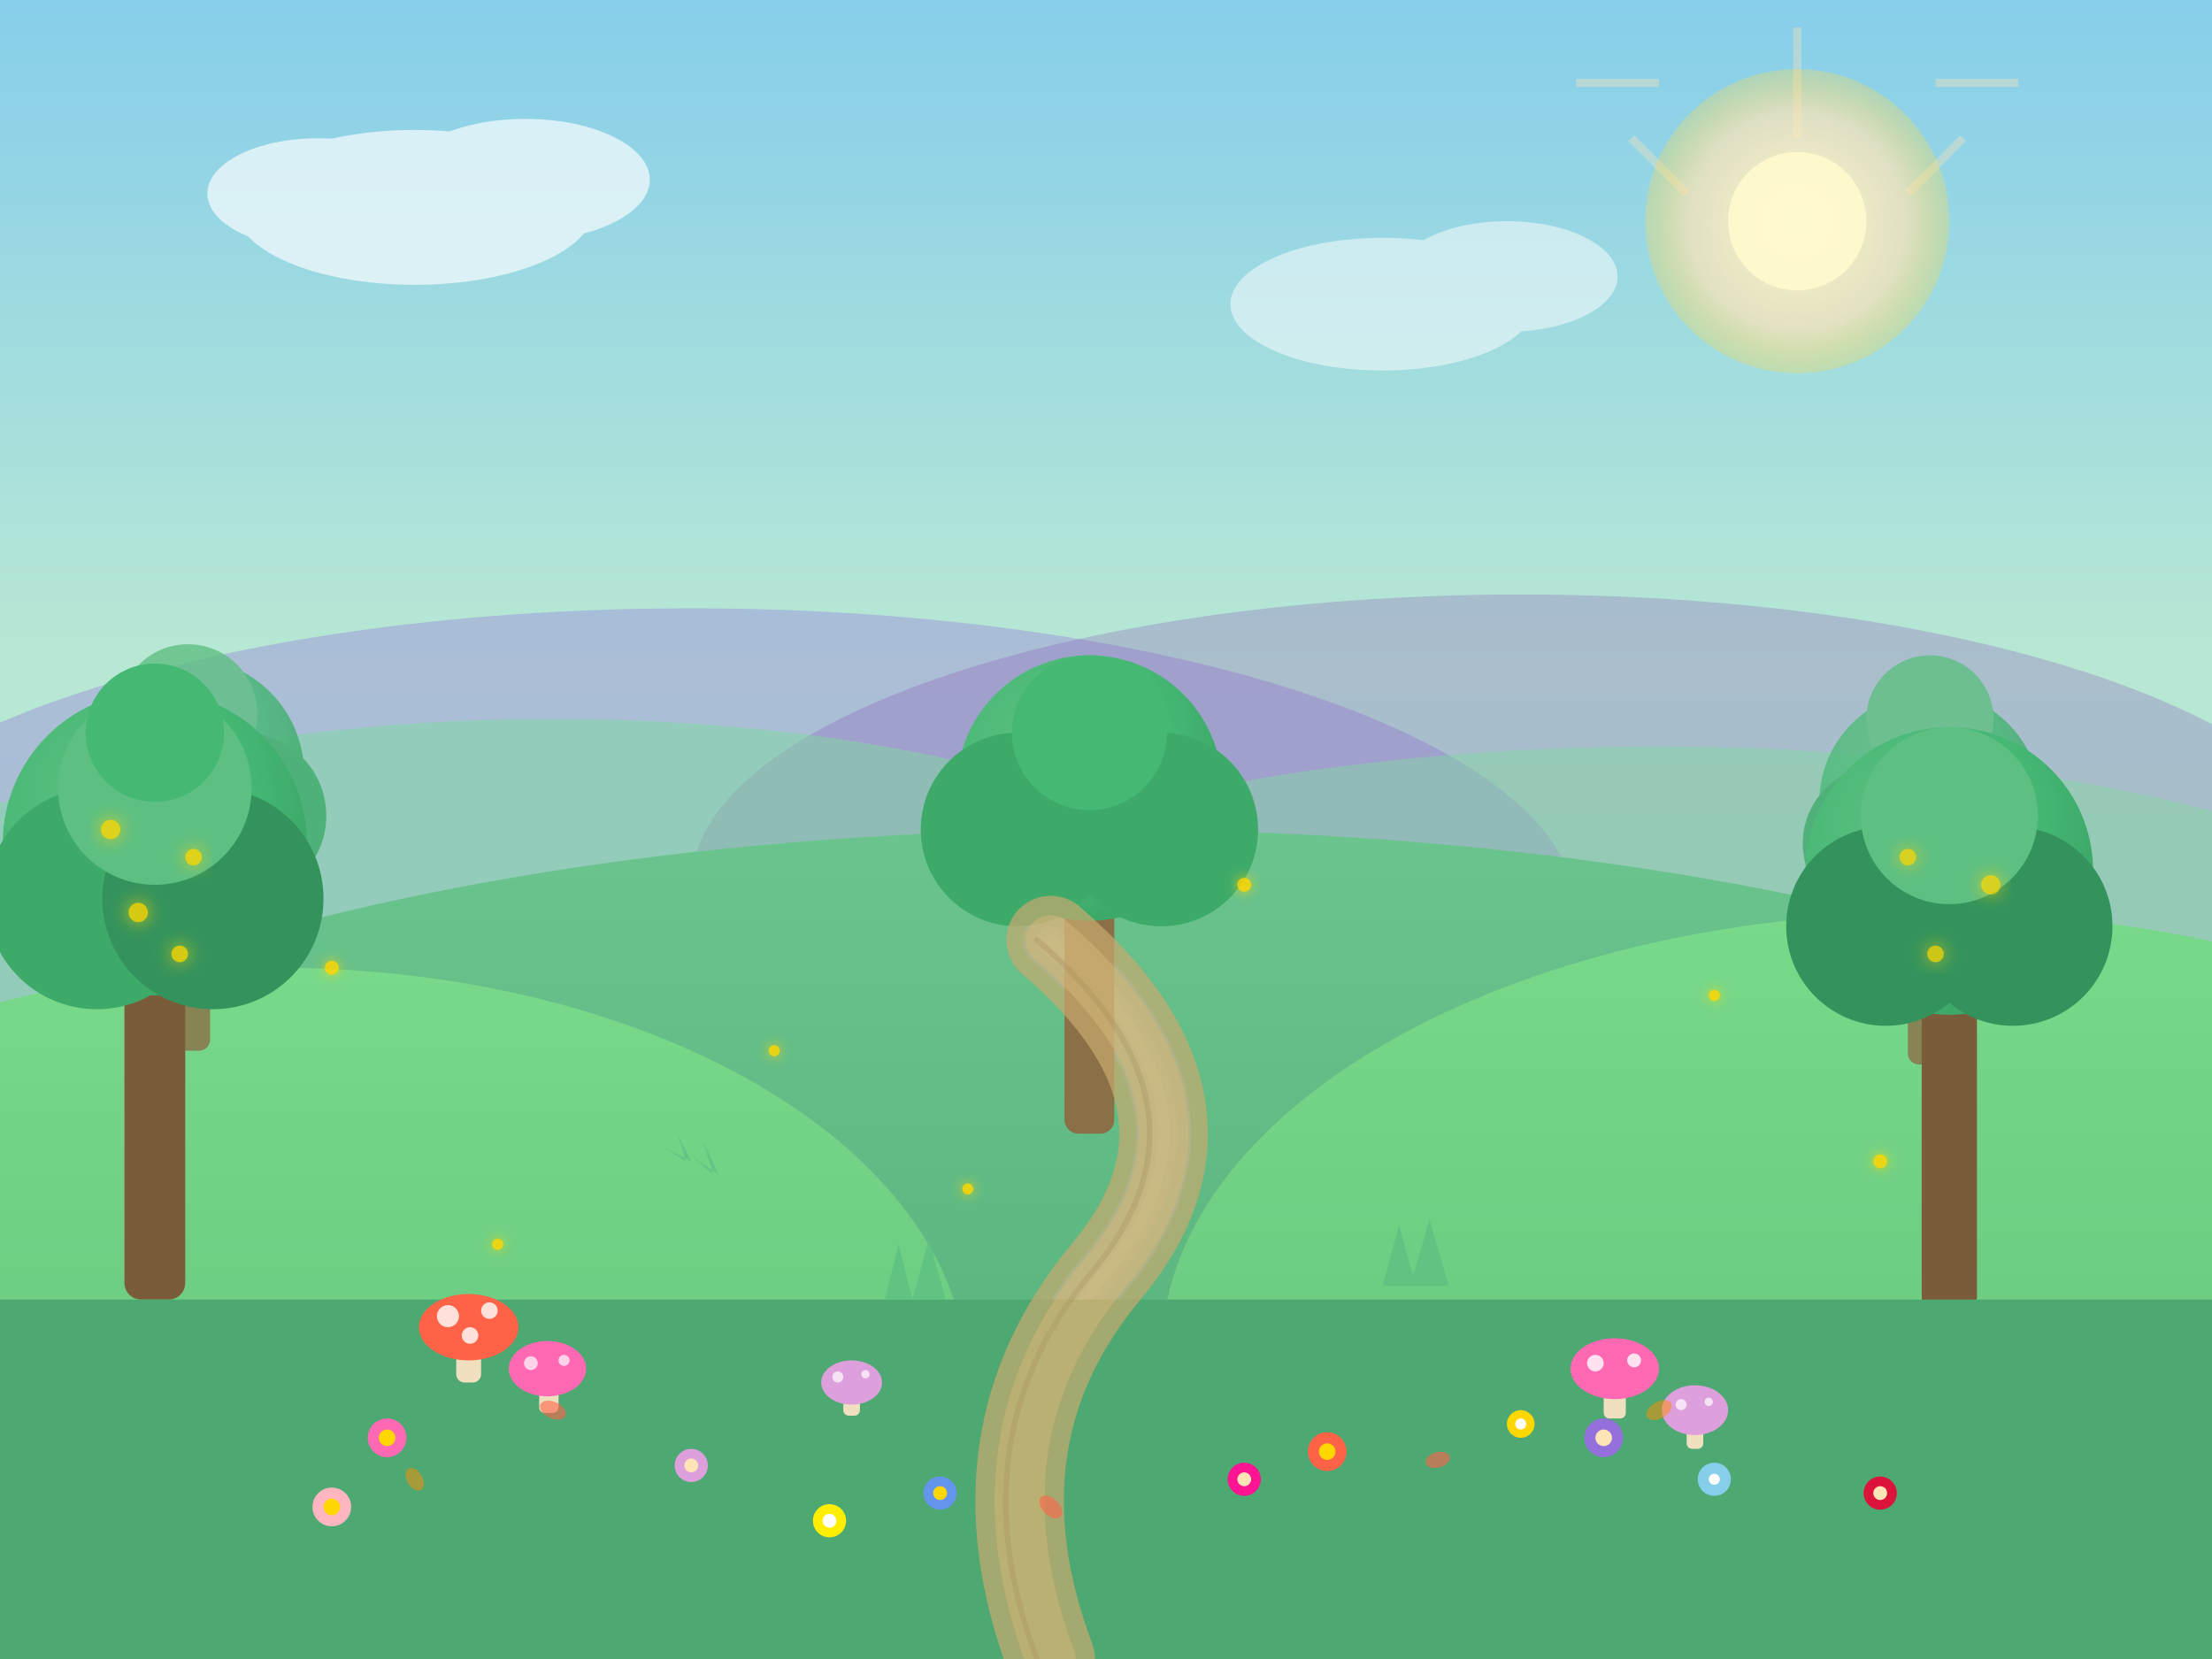
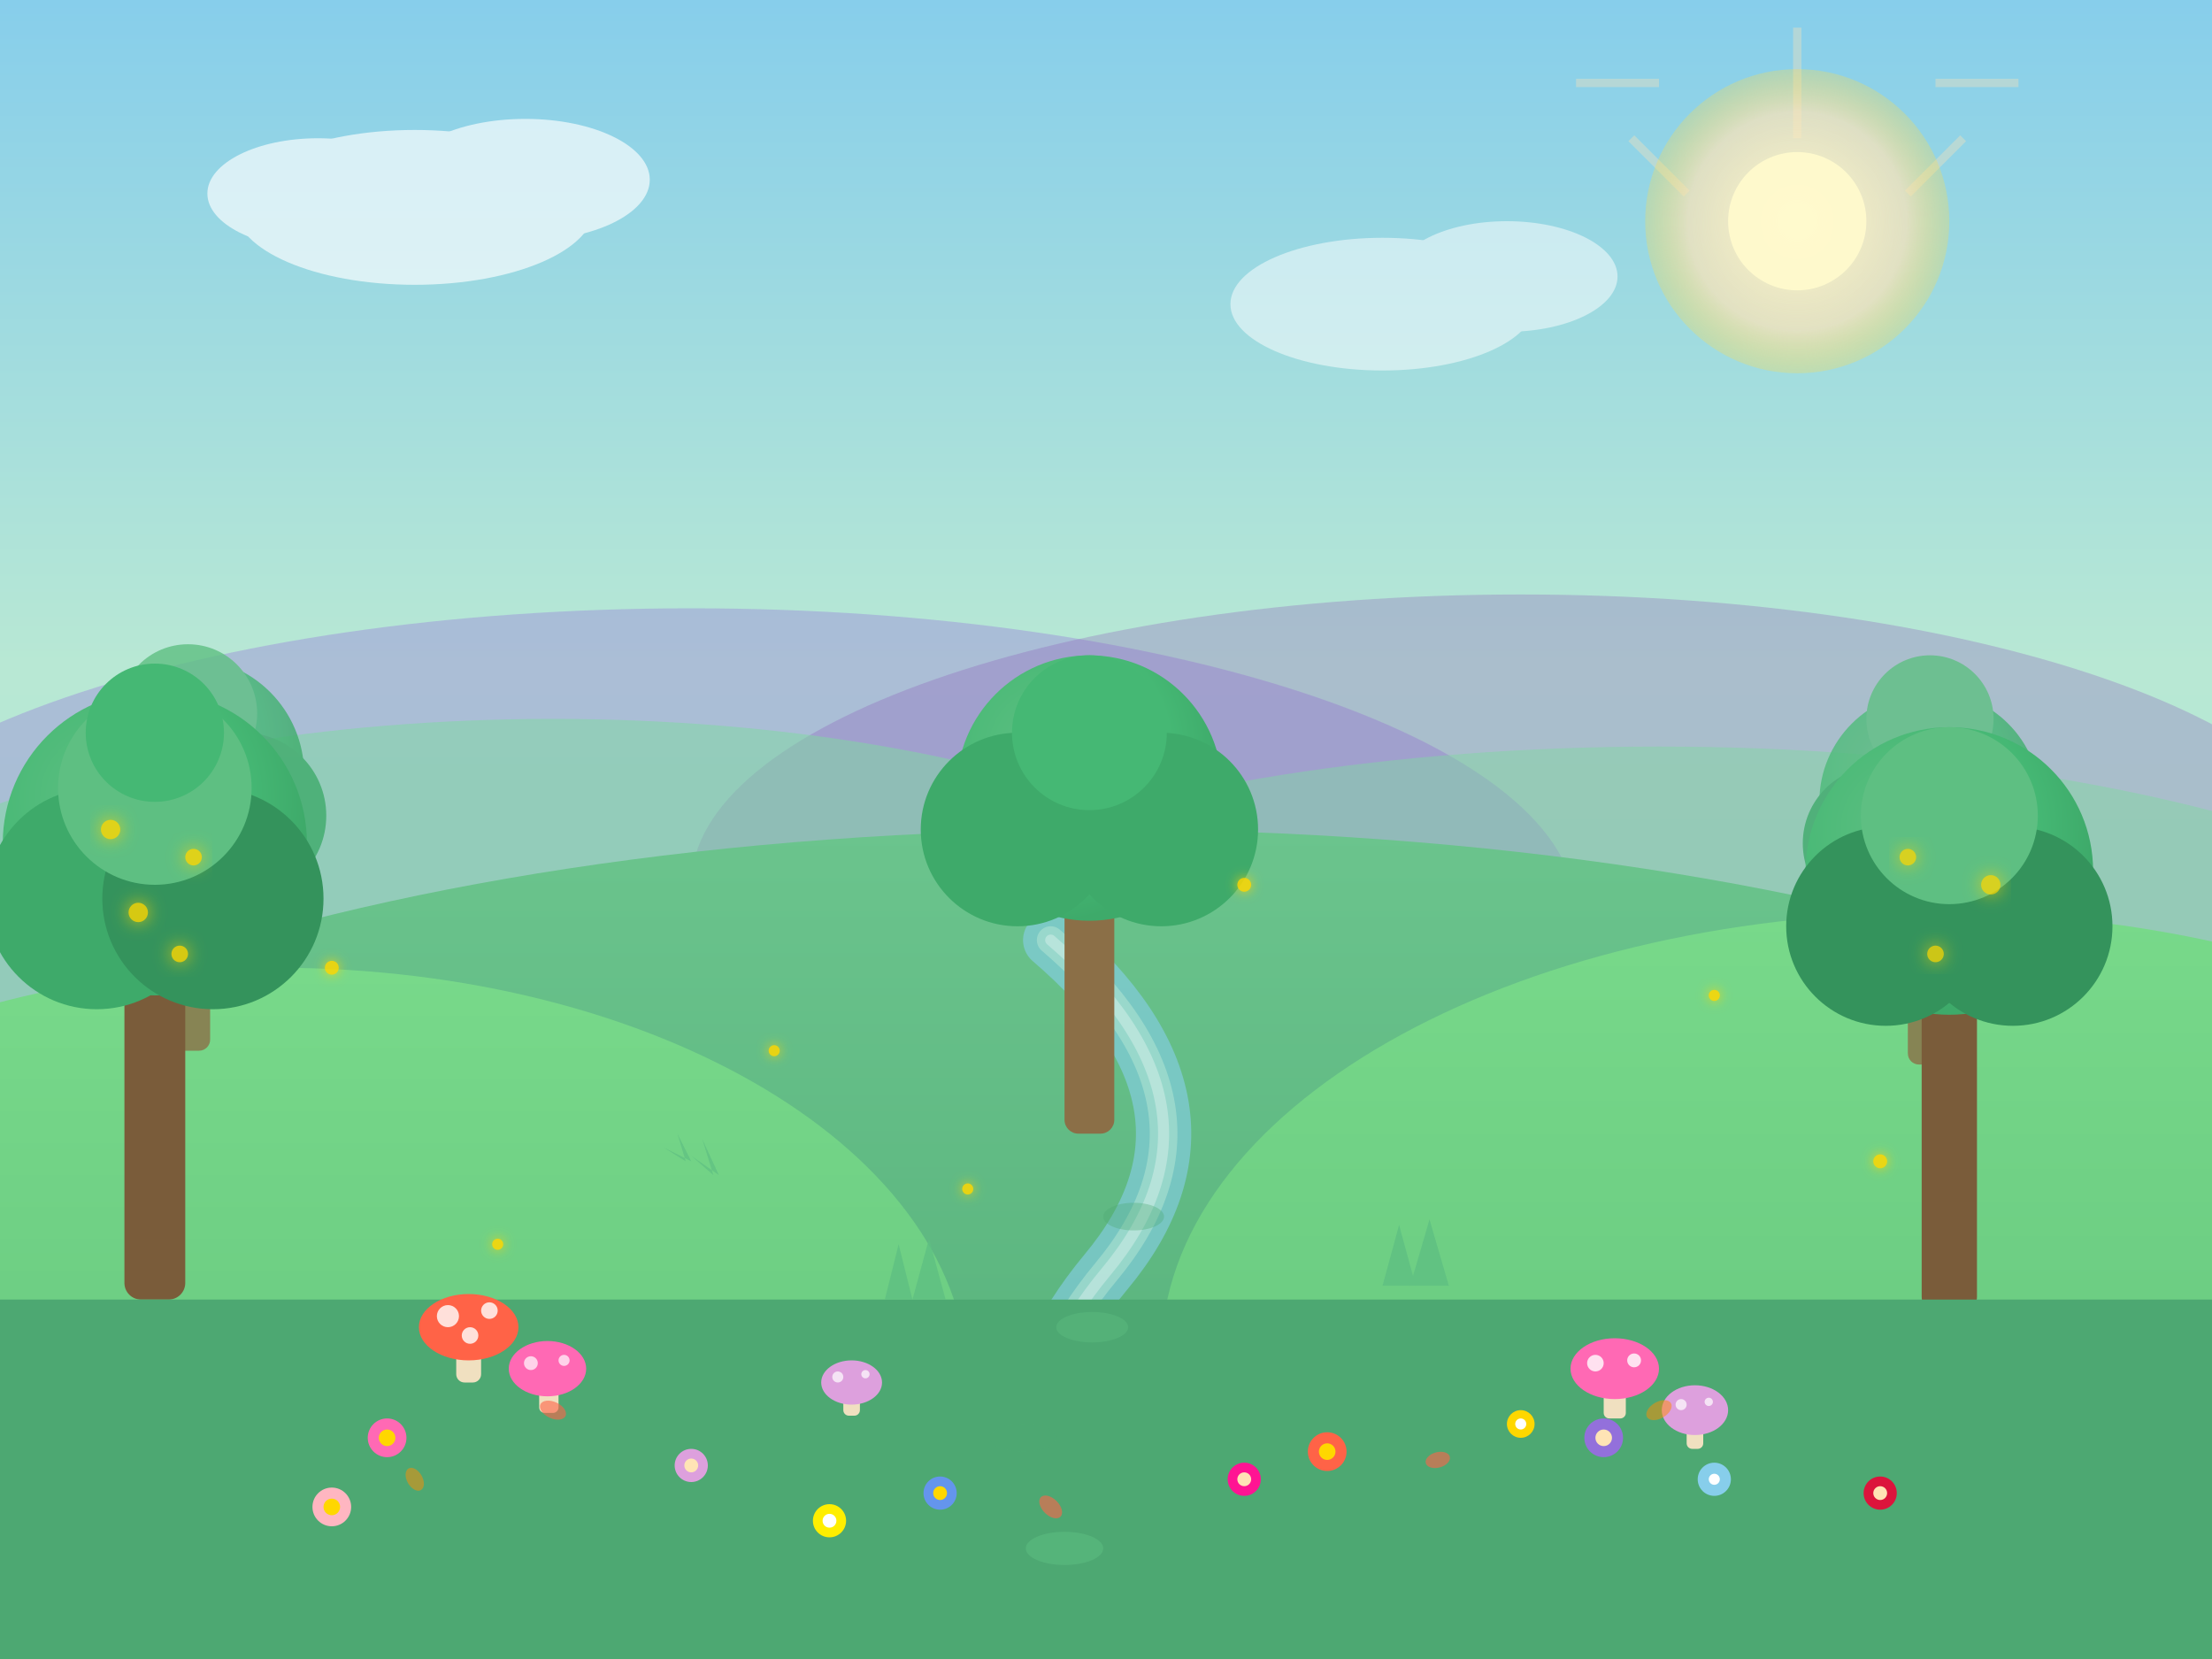
<svg xmlns="http://www.w3.org/2000/svg" viewBox="0 0 800 600">
  <defs>
    <linearGradient id="sf-sky" x1="0" y1="0" x2="0" y2="1">
      <stop offset="0%" stop-color="#87CEEB" />
      <stop offset="40%" stop-color="#b8e8d4" />
      <stop offset="100%" stop-color="#a8e6cf" />
    </linearGradient>
    <radialGradient id="sf-sun" cx="0.5" cy="0.5" r="0.6">
      <stop offset="0%" stop-color="#FFFACD" />
      <stop offset="60%" stop-color="#FFE4B5" stop-opacity="0.7" />
      <stop offset="100%" stop-color="#FFD700" stop-opacity="0" />
    </radialGradient>
    <linearGradient id="sf-hill-mid" x1="0" y1="0" x2="0" y2="1">
      <stop offset="0%" stop-color="#7ed9a0" />
      <stop offset="100%" stop-color="#5ebf82" />
    </linearGradient>
    <linearGradient id="sf-hill-main1" x1="0" y1="0" x2="0" y2="1">
      <stop offset="0%" stop-color="#6bc48d" />
      <stop offset="100%" stop-color="#4da872" />
    </linearGradient>
    <linearGradient id="sf-hill-main2" x1="0" y1="0" x2="0" y2="1">
      <stop offset="0%" stop-color="#78d98a" />
      <stop offset="100%" stop-color="#5ebf7a" />
    </linearGradient>
    <radialGradient id="sf-tree-canopy" cx="0.35" cy="0.35" r="0.65">
      <stop offset="0%" stop-color="#5ebf82" />
      <stop offset="70%" stop-color="#45b874" />
      <stop offset="100%" stop-color="#3eaa6a" />
    </radialGradient>
    <filter id="sf-glow">
      <feGaussianBlur stdDeviation="3" result="blur" />
      <feMerge>
        <feMergeNode in="blur" />
        <feMergeNode in="SourceGraphic" />
      </feMerge>
    </filter>
    <filter id="sf-soft-glow">
      <feGaussianBlur stdDeviation="2" result="blur" />
      <feMerge>
        <feMergeNode in="blur" />
        <feMergeNode in="SourceGraphic" />
      </feMerge>
    </filter>
  </defs>
  <g id="bg-layer">
    <rect width="800" height="600" fill="url(#sf-sky)" />
    <g opacity="0.7">
      <line x1="650" y1="50" x2="650" y2="10" stroke="#FFE4B5" stroke-width="3" opacity="0.5" />
      <line x1="690" y1="70" x2="710" y2="50" stroke="#FFE4B5" stroke-width="3" opacity="0.5" />
      <line x1="610" y1="70" x2="590" y2="50" stroke="#FFE4B5" stroke-width="3" opacity="0.5" />
      <line x1="700" y1="30" x2="730" y2="30" stroke="#FFE4B5" stroke-width="3" opacity="0.5" />
      <line x1="600" y1="30" x2="570" y2="30" stroke="#FFE4B5" stroke-width="3" opacity="0.5" />
    </g>
    <circle cx="650" cy="80" r="55" fill="url(#sf-sun)" />
    <circle cx="650" cy="80" r="25" fill="#FFFACD" opacity="0.95" />
    <g opacity="0.65" fill="white">
      <ellipse cx="150" cy="75" rx="65" ry="28" />
      <ellipse cx="190" cy="65" rx="45" ry="22" />
      <ellipse cx="115" cy="70" rx="40" ry="20" />
    </g>
    <g opacity="0.5" fill="white">
      <ellipse cx="500" cy="110" rx="55" ry="24" />
      <ellipse cx="545" cy="100" rx="40" ry="20" />
    </g>
    <ellipse cx="250" cy="330" rx="320" ry="110" fill="#9370DB" opacity="0.35" />
    <ellipse cx="550" cy="320" rx="300" ry="105" fill="#8A5BB8" opacity="0.3" />
    <ellipse cx="200" cy="380" rx="300" ry="120" fill="#7ed9a0" opacity="0.5" />
    <ellipse cx="600" cy="400" rx="350" ry="130" fill="#7ed9a0" opacity="0.45" />
  </g>
  <g id="mid-layer">
    <ellipse cx="400" cy="480" rx="500" ry="180" fill="url(#sf-hill-main1)" />
    <ellipse cx="100" cy="500" rx="250" ry="150" fill="url(#sf-hill-main2)" />
    <ellipse cx="700" cy="490" rx="280" ry="160" fill="url(#sf-hill-main2)" />
    <path d="M380 600 Q350 520 400 460 Q450 400 380 340" fill="none" stroke="#87CEEB" stroke-width="20" stroke-linecap="round" opacity="0.6" />
    <path d="M380 600 Q350 520 400 460 Q450 400 380 340" fill="none" stroke="#b8e8d4" stroke-width="10" stroke-linecap="round" opacity="0.5" />
    <path d="M380 600 Q350 520 400 460 Q450 400 380 340" fill="none" stroke="#fff" stroke-width="4" stroke-linecap="round" opacity="0.3" />
    <g opacity="0.8">
      <rect x="60" y="300" width="16" height="80" rx="4" fill="#8B6F47" />
      <circle cx="68" cy="280" r="42" fill="url(#sf-tree-canopy)" />
      <circle cx="48" cy="295" r="30" fill="#3eaa6a" />
      <circle cx="88" cy="295" r="30" fill="#3eaa6a" />
      <circle cx="68" cy="258" r="25" fill="#5ebf82" />
    </g>
    <g opacity="0.8">
      <rect x="690" y="310" width="16" height="75" rx="4" fill="#8B6F47" />
      <circle cx="698" cy="290" r="40" fill="url(#sf-tree-canopy)" />
      <circle cx="680" cy="305" r="28" fill="#3eaa6a" />
      <circle cx="716" cy="305" r="28" fill="#3eaa6a" />
      <circle cx="698" cy="260" r="23" fill="#5ebf82" />
    </g>
    <rect x="45" y="340" width="22" height="130" rx="6" fill="#7a5c3a" />
    <circle cx="56" cy="305" r="55" fill="url(#sf-tree-canopy)" />
    <circle cx="35" cy="325" r="40" fill="#3eaa6a" />
    <circle cx="77" cy="325" r="40" fill="#34935c" />
    <circle cx="56" cy="285" r="35" fill="#5ebf82" />
    <circle cx="56" cy="265" r="25" fill="#45b874" />
    <g filter="url(#sf-glow)" fill="#FFD700" opacity="0.8">
      <circle cx="40" cy="300" r="3.5">
        <animate attributeName="opacity" values="0.4;1;0.4" dur="1.5s" repeatCount="indefinite" />
      </circle>
      <circle cx="70" cy="310" r="3">
        <animate attributeName="opacity" values="0.5;0.9;0.5" dur="1.7s" repeatCount="indefinite" />
      </circle>
      <circle cx="50" cy="330" r="3.5">
        <animate attributeName="opacity" values="0.3;1;0.3" dur="1.9s" repeatCount="indefinite" />
      </circle>
      <circle cx="65" cy="345" r="3">
        <animate attributeName="opacity" values="0.6;0.95;0.6" dur="1.6s" repeatCount="indefinite" />
      </circle>
    </g>
    <rect x="695" y="350" width="20" height="125" rx="6" fill="#7a5c3a" />
    <circle cx="705" cy="315" r="52" fill="url(#sf-tree-canopy)" />
    <circle cx="682" cy="335" r="36" fill="#34935c" />
    <circle cx="728" cy="335" r="36" fill="#34935c" />
    <circle cx="705" cy="295" r="32" fill="#5ebf82" />
    <g filter="url(#sf-glow)" fill="#FFD700" opacity="0.75">
      <circle cx="690" cy="310" r="3">
        <animate attributeName="opacity" values="0.4;0.95;0.4" dur="1.8s" repeatCount="indefinite" />
      </circle>
      <circle cx="720" cy="320" r="3.5">
        <animate attributeName="opacity" values="0.5;1;0.5" dur="1.5s" repeatCount="indefinite" />
      </circle>
      <circle cx="700" cy="345" r="3">
        <animate attributeName="opacity" values="0.3;0.9;0.3" dur="2s" repeatCount="indefinite" />
      </circle>
    </g>
    <rect x="385" y="315" width="18" height="95" rx="5" fill="#8B6F47" />
    <circle cx="394" cy="285" r="48" fill="url(#sf-tree-canopy)" />
    <circle cx="368" cy="300" r="35" fill="#3eaa6a" />
    <circle cx="420" cy="300" r="35" fill="#3eaa6a" />
    <circle cx="394" cy="265" r="28" fill="#45b874" />
    <g fill="#5ebf82" opacity="0.7">
      <path d="M250 420 L245 410 L248 420 L240 415 L250 420" />
      <path d="M260 425 L254 412 L258 425 L250 418 L260 425" />
    </g>
  </g>
  <g id="fg-layer">
    <rect x="0" y="470" width="800" height="130" fill="#4da872" />
-     <path d="M380 600 Q350 520 400 460 Q450 400 380 340" fill="none" stroke="#c8a96e" stroke-width="32" stroke-linecap="round" opacity="0.7" />
-     <path d="M380 600 Q350 520 400 460 Q450 400 380 340" fill="none" stroke="#d4b87a" stroke-width="18" stroke-linecap="round" opacity="0.5" />
-     <path d="M375 600 Q345 520 395 460 Q445 400 375 340" fill="none" stroke="#a0885a" stroke-width="2" stroke-linecap="round" opacity="0.3" />
+     <ellipse cx="385" cy="560" rx="14" ry="6" fill="#5ebf82" opacity="0.5" />
+     <ellipse cx="370" cy="520" rx="12" ry="5" fill="#4da872" opacity="0.45" />
+     <ellipse cx="395" cy="480" rx="13" ry="5.5" fill="#5ebf82" opacity="0.4" />
+     <ellipse cx="410" cy="440" rx="11" ry="5" fill="#4da872" opacity="0.35" />
    <g>
      <circle cx="140" cy="520" r="7" fill="#FF69B4" />
      <circle cx="140" cy="520" r="3" fill="#FFD700" />
      <circle cx="450" cy="535" r="6" fill="#FF1493" />
      <circle cx="450" cy="535" r="2.5" fill="#FFE4B5" />
      <circle cx="120" cy="545" r="7" fill="#FFB6C1" />
      <circle cx="120" cy="545" r="3" fill="#FFD700" />
      <circle cx="250" cy="530" r="6" fill="#DDA0DD" />
      <circle cx="250" cy="530" r="2.5" fill="#FFE4B5" />
      <circle cx="580" cy="520" r="7" fill="#9370DB" />
      <circle cx="580" cy="520" r="3" fill="#FFE4B5" />
      <circle cx="480" cy="525" r="7" fill="#FF6347" />
      <circle cx="480" cy="525" r="3" fill="#FFD700" />
      <circle cx="680" cy="540" r="6" fill="#DC143C" />
      <circle cx="680" cy="540" r="2.5" fill="#FFE4B5" />
      <circle cx="620" cy="535" r="6" fill="#87CEEB" />
      <circle cx="620" cy="535" r="2" fill="#FFF" />
      <circle cx="340" cy="540" r="6" fill="#6495ED" />
      <circle cx="340" cy="540" r="2.5" fill="#FFD700" />
      <circle cx="550" cy="515" r="5" fill="#FFD700" />
      <circle cx="550" cy="515" r="2" fill="#FFF" />
      <circle cx="300" cy="550" r="6" fill="#FFEE00" />
      <circle cx="300" cy="550" r="2.5" fill="#FFF" />
    </g>
    <g>
      <rect x="165" y="480" width="9" height="20" rx="3" fill="#f0e0c0" />
      <ellipse cx="169.5" cy="480" rx="18" ry="12" fill="#FF6347" />
      <circle cx="162" cy="476" r="4" fill="white" opacity="0.8" />
      <circle cx="177" cy="474" r="3" fill="white" opacity="0.8" />
      <circle cx="170" cy="483" r="3" fill="white" opacity="0.8" />
      <rect x="195" y="495" width="7" height="16" rx="2" fill="#f0e0c0" />
      <ellipse cx="198" cy="495" rx="14" ry="10" fill="#FF69B4" />
      <circle cx="192" cy="493" r="2.5" fill="white" opacity="0.7" />
      <circle cx="204" cy="492" r="2" fill="white" opacity="0.7" />
      <rect x="580" y="495" width="8" height="18" rx="2" fill="#f0e0c0" />
      <ellipse cx="584" cy="495" rx="16" ry="11" fill="#FF69B4" />
      <circle cx="577" cy="493" r="3" fill="white" opacity="0.8" />
      <circle cx="591" cy="492" r="2.5" fill="white" opacity="0.8" />
      <rect x="610" y="510" width="6" height="14" rx="2" fill="#f0e0c0" />
      <ellipse cx="613" cy="510" rx="12" ry="9" fill="#DDA0DD" />
      <circle cx="608" cy="508" r="2" fill="white" opacity="0.7" />
      <circle cx="618" cy="507" r="1.5" fill="white" opacity="0.7" />
      <rect x="305" y="500" width="6" height="12" rx="2" fill="#f0e0c0" />
      <ellipse cx="308" cy="500" rx="11" ry="8" fill="#DDA0DD" />
      <circle cx="303" cy="498" r="2" fill="white" opacity="0.7" />
      <circle cx="313" cy="497" r="1.5" fill="white" opacity="0.7" />
    </g>
    <g fill="#5ebf82" opacity="0.8">
      <path d="M320 470 L325 450 L330 470" />
      <path d="M330 470 L336 448 L342 470" />
      <path d="M500 465 L506 443 L512 465" />
      <path d="M510 465 L517 441 L524 465" />
    </g>
    <g opacity="0.6" fill="#FF6347">
      <ellipse cx="200" cy="510" rx="5" ry="3" transform="rotate(25 200 510)" />
      <ellipse cx="520" cy="528" rx="4.5" ry="2.8" transform="rotate(-15 520 528)" />
      <ellipse cx="380" cy="545" rx="5" ry="3" transform="rotate(45 380 545)" />
    </g>
    <g opacity="0.5" fill="#FF8C00">
      <ellipse cx="150" cy="535" rx="4.5" ry="2.8" transform="rotate(60 150 535)" />
      <ellipse cx="600" cy="510" rx="5" ry="3" transform="rotate(-30 600 510)" />
    </g>
    <g filter="url(#sf-soft-glow)" fill="#FFD700" opacity="0.85">
      <circle cx="120" cy="350" r="2.5">
        <animate attributeName="opacity" values="0.2;1;0.2" dur="2.2s" repeatCount="indefinite" />
      </circle>
      <circle cx="280" cy="380" r="2">
        <animate attributeName="opacity" values="0.3;0.95;0.3" dur="2.8s" repeatCount="indefinite" />
      </circle>
      <circle cx="450" cy="320" r="2.5">
        <animate attributeName="opacity" values="0.1;1;0.1" dur="2.4s" repeatCount="indefinite" />
      </circle>
      <circle cx="620" cy="360" r="2">
        <animate attributeName="opacity" values="0.4;0.9;0.4" dur="1.9s" repeatCount="indefinite" />
      </circle>
      <circle cx="180" cy="450" r="2">
        <animate attributeName="opacity" values="0.2;1;0.2" dur="2.6s" repeatCount="indefinite" />
      </circle>
      <circle cx="680" cy="420" r="2.5">
        <animate attributeName="opacity" values="0.3;0.95;0.3" dur="2.1s" repeatCount="indefinite" />
      </circle>
      <circle cx="350" cy="430" r="2">
        <animate attributeName="opacity" values="0.15;0.95;0.15" dur="2.5s" repeatCount="indefinite" />
      </circle>
    </g>
  </g>
</svg>
